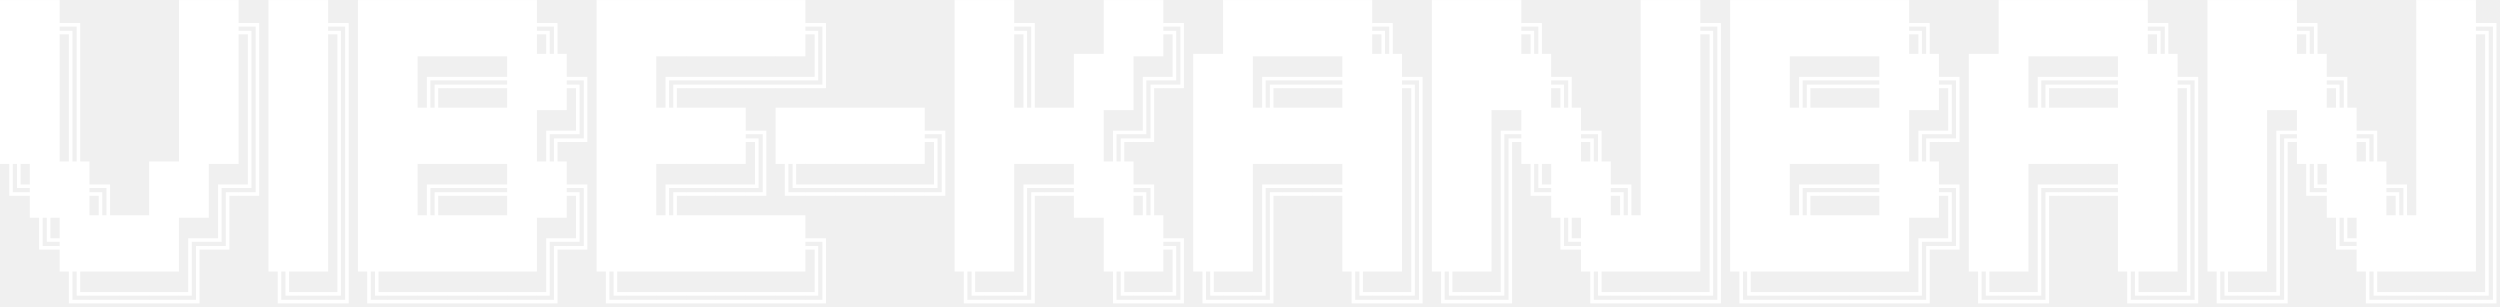
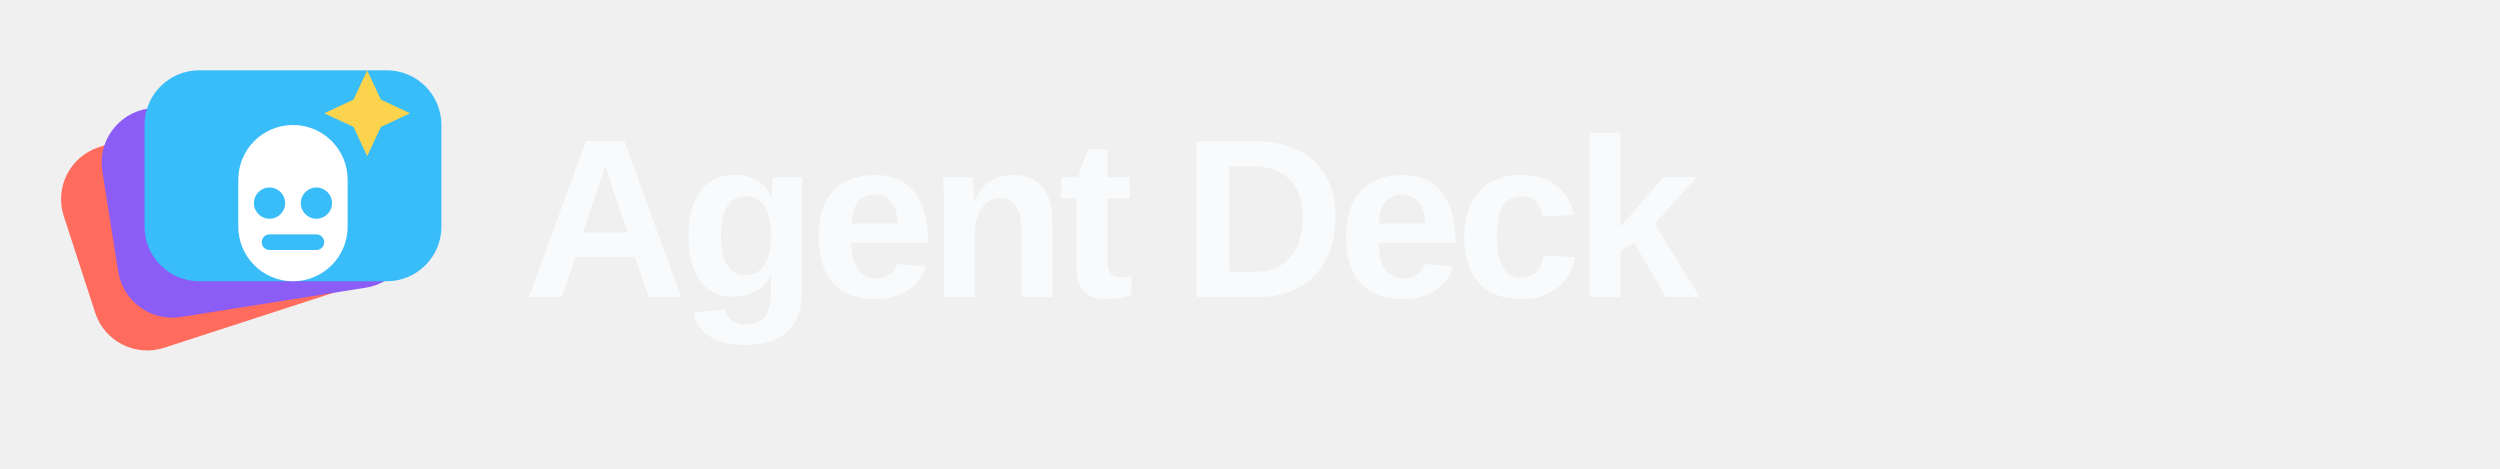
- <svg xmlns="http://www.w3.org/2000/svg" width="604" height="74" viewBox="0 0 604 74" fill="none">
-   <path d="M0 13.604V0.01H7.201V13.604H0ZM7.207 13.604V0.01H14.408V13.604H7.207ZM18.521 13.604V6.426H14.414V5.564H19.383V13.604H18.521ZM16.646 8.301H14.414V7.439H17.508V13.604H16.646V8.301ZM43.242 13.604V0.01H50.443V13.604H43.242ZM50.449 13.604V0.01H57.65V13.604H50.449ZM61.764 13.604V6.426H57.656V5.564H62.625V13.604H61.764ZM59.889 8.301H57.656V7.439H60.75V13.604H59.889V8.301ZM64.863 13.604V0.01H72.064V13.604H64.863ZM72.07 13.604V0.01H79.272V13.604H72.07ZM83.385 13.604V6.426H79.277V5.564H84.246V13.604H83.385ZM81.51 8.301H79.277V7.439H82.371V13.604H81.51V8.301ZM86.484 13.604V0.01H93.686V13.604H86.484ZM93.691 13.604V0.01H100.893V13.604H93.691ZM100.898 13.604V0.01H108.1V13.604H100.898ZM108.105 13.604V0.01H115.307V13.604H108.105ZM115.312 13.604V0.01H122.514V13.604H115.312ZM122.52 13.604V0.01H129.721V13.604H122.52ZM133.834 13.604V6.426H129.727V5.564H134.695V13.604H133.834ZM131.959 8.301H129.727V7.439H132.82V13.604H131.959V8.301ZM144.141 13.604V0.01H151.342V13.604H144.141ZM151.348 13.604V0.01H158.549V13.604H151.348ZM158.555 13.604V0.01H165.756V13.604H158.555ZM165.762 13.604V0.01H172.963V13.604H165.762ZM172.969 13.604V0.01H180.17V13.604H172.969ZM180.176 13.604V0.01H187.377V13.604H180.176ZM187.383 13.604V0.01H194.584V13.604H187.383ZM198.697 13.604V6.426H194.59V5.564H199.559V13.604H198.697ZM196.822 8.301H194.59V7.439H197.684V13.604H196.822V8.301ZM230.625 13.604V0.01H237.826V13.604H230.625ZM237.832 13.604V0.01H245.033V13.604H237.832ZM249.146 13.604V6.426H245.039V5.564H250.008V13.604H249.146ZM247.271 8.301H245.039V7.439H248.133V13.604H247.271V8.301ZM266.66 13.604V0.01H273.861V13.604H266.66ZM273.867 13.604V0.01H281.068V13.604H273.867ZM285.182 13.604V6.426H281.074V5.564H286.043V13.604H285.182ZM283.307 8.301H281.074V7.439H284.168V13.604H283.307V8.301ZM295.488 13.604V0.01H302.689V13.604H295.488ZM302.695 13.604V0.01H309.896V13.604H302.695ZM309.902 13.604V0.01H317.104V13.604H309.902ZM317.109 13.604V0.01H324.311V13.604H317.109ZM324.316 13.604V0.01H331.518V13.604H324.316ZM335.631 13.604V6.426H331.523V5.564H336.492V13.604H335.631ZM333.756 8.301H331.523V7.439H334.617V13.604H333.756V8.301ZM345.938 13.604V0.01H353.139V13.604H345.938ZM353.145 13.604V0.01H360.346V13.604H353.145ZM360.352 13.604V0.01H367.553V13.604H360.352ZM371.666 13.604V6.426H367.559V5.564H372.527V13.604H371.666ZM369.791 8.301H367.559V7.439H370.652V13.604H369.791V8.301ZM396.387 13.604V0.01H403.588V13.604H396.387ZM403.594 13.604V0.01H410.795V13.604H403.594ZM414.908 13.604V6.426H410.801V5.564H415.77V13.604H414.908ZM413.033 8.301H410.801V7.439H413.895V13.604H413.033V8.301ZM418.008 13.604V0.01H425.209V13.604H418.008ZM425.215 13.604V0.01H432.416V13.604H425.215ZM432.422 13.604V0.01H439.623V13.604H432.422ZM439.629 13.604V0.01H446.83V13.604H439.629ZM446.836 13.604V0.01H454.037V13.604H446.836ZM454.043 13.604V0.01H461.244V13.604H454.043ZM465.357 13.604V6.426H461.25V5.564H466.219V13.604H465.357ZM463.482 8.301H461.25V7.439H464.344V13.604H463.482V8.301ZM482.871 13.604V0.01H490.072V13.604H482.871ZM490.078 13.604V0.01H497.279V13.604H490.078ZM497.285 13.604V0.01H504.486V13.604H497.285ZM504.492 13.604V0.01H511.693V13.604H504.492ZM511.699 13.604V0.01H518.9V13.604H511.699ZM523.014 13.604V6.426H518.906V5.564H523.875V13.604H523.014ZM521.139 8.301H518.906V7.439H522V13.604H521.139V8.301ZM533.32 13.604V0.01H540.521V13.604H533.32ZM540.527 13.604V0.01H547.729V13.604H540.527ZM547.734 13.604V0.01H554.936V13.604H547.734ZM559.049 13.604V6.426H554.941V5.564H559.91V13.604H559.049ZM557.174 8.301H554.941V7.439H558.035V13.604H557.174V8.301ZM583.77 13.604V0.01H590.971V13.604H583.77ZM590.977 13.604V0.01H598.178V13.604H590.977ZM602.291 13.604V6.426H598.184V5.564H603.152V13.604H602.291ZM600.416 8.301H598.184V7.439H601.277V13.604H600.416V8.301ZM0 26.604V13.01H7.201V26.604H0ZM7.207 26.604V13.01H14.408V26.604H7.207ZM18.521 26.604V13.01H19.383V26.604H18.521ZM16.646 26.604V13.01H17.508V26.604H16.646ZM43.242 26.604V13.01H50.443V26.604H43.242ZM50.449 26.604V13.01H57.65V26.604H50.449ZM61.764 26.604V13.01H62.625V26.604H61.764ZM59.889 26.604V13.01H60.75V26.604H59.889ZM64.863 26.604V13.01H72.064V26.604H64.863ZM72.07 26.604V13.01H79.272V26.604H72.07ZM83.385 26.604V13.01H84.246V26.604H83.385ZM81.51 26.604V13.01H82.371V26.604H81.51ZM86.484 26.604V13.01H93.686V26.604H86.484ZM93.691 26.604V13.01H100.893V26.604H93.691ZM103.992 26.604H103.131V18.564H108.1V19.426H103.992V26.604ZM105.867 21.301V26.604H105.006V20.439H108.1V21.301H105.867ZM115.307 19.426H108.105V18.564H115.307V19.426ZM115.307 21.301H108.105V20.439H115.307V21.301ZM122.514 19.426H115.312V18.564H122.514V19.426ZM122.514 21.301H115.312V20.439H122.514V21.301ZM122.52 26.604V13.01H129.721V26.604H122.52ZM129.727 26.604V13.01H136.928V26.604H129.727ZM141.041 26.604V19.426H136.934V18.564H141.902V26.604H141.041ZM139.166 21.301H136.934V20.439H140.027V26.604H139.166V21.301ZM144.141 26.604V13.01H151.342V26.604H144.141ZM151.348 26.604V13.01H158.549V26.604H151.348ZM161.648 26.604H160.787V18.564H165.756V19.426H161.648V26.604ZM163.523 21.301V26.604H162.662V20.439H165.756V21.301H163.523ZM172.963 19.426H165.762V18.564H172.963V19.426ZM172.963 21.301H165.762V20.439H172.963V21.301ZM180.17 19.426H172.969V18.564H180.17V19.426ZM180.17 21.301H172.969V20.439H180.17V21.301ZM187.377 19.426H180.176V18.564H187.377V19.426ZM187.377 21.301H180.176V20.439H187.377V21.301ZM194.584 19.426H187.383V18.564H194.584V19.426ZM194.584 21.301H187.383V20.439H194.584V21.301ZM198.697 13.01H199.559V21.301H194.59V20.439H198.697V13.01ZM196.822 18.564V13.01H197.684V19.426H194.59V18.564H196.822ZM230.625 26.604V13.01H237.826V26.604H230.625ZM237.832 26.604V13.01H245.033V26.604H237.832ZM249.146 26.604V13.01H250.008V26.604H249.146ZM247.271 26.604V13.01H248.133V26.604H247.271ZM259.453 26.604V13.01H266.654V26.604H259.453ZM266.66 26.604V13.01H273.861V26.604H266.66ZM276.961 26.604H276.1V18.564H281.068V19.426H276.961V26.604ZM278.836 21.301V26.604H277.975V20.439H281.068V21.301H278.836ZM285.182 13.01H286.043V21.301H281.074V20.439H285.182V13.01ZM283.307 18.564V13.01H284.168V19.426H281.074V18.564H283.307ZM288.281 26.604V13.01H295.482V26.604H288.281ZM295.488 26.604V13.01H302.689V26.604H295.488ZM305.789 26.604H304.928V18.564H309.896V19.426H305.789V26.604ZM307.664 21.301V26.604H306.803V20.439H309.896V21.301H307.664ZM317.104 19.426H309.902V18.564H317.104V19.426ZM317.104 21.301H309.902V20.439H317.104V21.301ZM324.311 19.426H317.109V18.564H324.311V19.426ZM324.311 21.301H317.109V20.439H324.311V21.301ZM324.316 26.604V13.01H331.518V26.604H324.316ZM331.523 26.604V13.01H338.725V26.604H331.523ZM342.838 26.604V19.426H338.73V18.564H343.699V26.604H342.838ZM340.963 21.301H338.73V20.439H341.824V26.604H340.963V21.301ZM345.938 26.604V13.01H353.139V26.604H345.938ZM353.145 26.604V13.01H360.346V26.604H353.145ZM360.352 26.604V13.01H367.553V26.604H360.352ZM367.559 26.604V13.01H374.76V26.604H367.559ZM378.873 26.604V19.426H374.766V18.564H379.734V26.604H378.873ZM376.998 21.301H374.766V20.439H377.859V26.604H376.998V21.301ZM396.387 26.604V13.01H403.588V26.604H396.387ZM403.594 26.604V13.01H410.795V26.604H403.594ZM414.908 26.604V13.01H415.77V26.604H414.908ZM413.033 26.604V13.01H413.895V26.604H413.033ZM418.008 26.604V13.01H425.209V26.604H418.008ZM425.215 26.604V13.01H432.416V26.604H425.215ZM435.516 26.604H434.654V18.564H439.623V19.426H435.516V26.604ZM437.391 21.301V26.604H436.529V20.439H439.623V21.301H437.391ZM446.83 19.426H439.629V18.564H446.83V19.426ZM446.83 21.301H439.629V20.439H446.83V21.301ZM454.037 19.426H446.836V18.564H454.037V19.426ZM454.037 21.301H446.836V20.439H454.037V21.301ZM454.043 26.604V13.01H461.244V26.604H454.043ZM461.25 26.604V13.01H468.451V26.604H461.25ZM472.564 26.604V19.426H468.457V18.564H473.426V26.604H472.564ZM470.689 21.301H468.457V20.439H471.551V26.604H470.689V21.301ZM475.664 26.604V13.01H482.865V26.604H475.664ZM482.871 26.604V13.01H490.072V26.604H482.871ZM493.172 26.604H492.311V18.564H497.279V19.426H493.172V26.604ZM495.047 21.301V26.604H494.186V20.439H497.279V21.301H495.047ZM504.486 19.426H497.285V18.564H504.486V19.426ZM504.486 21.301H497.285V20.439H504.486V21.301ZM511.693 19.426H504.492V18.564H511.693V19.426ZM511.693 21.301H504.492V20.439H511.693V21.301ZM511.699 26.604V13.01H518.9V26.604H511.699ZM518.906 26.604V13.01H526.107V26.604H518.906ZM530.221 26.604V19.426H526.113V18.564H531.082V26.604H530.221ZM528.346 21.301H526.113V20.439H529.207V26.604H528.346V21.301ZM533.32 26.604V13.01H540.521V26.604H533.32ZM540.527 26.604V13.01H547.729V26.604H540.527ZM547.734 26.604V13.01H554.936V26.604H547.734ZM554.941 26.604V13.01H562.143V26.604H554.941ZM566.256 26.604V19.426H562.148V18.564H567.117V26.604H566.256ZM564.381 21.301H562.148V20.439H565.242V26.604H564.381V21.301ZM583.77 26.604V13.01H590.971V26.604H583.77ZM590.977 26.604V13.01H598.178V26.604H590.977ZM602.291 26.604V13.01H603.152V26.604H602.291ZM600.416 26.604V13.01H601.277V26.604H600.416ZM0 39.603V26.01H7.201V39.603H0ZM7.207 39.603V26.01H14.408V39.603H7.207ZM18.521 39.603V26.01H19.383V39.603H18.521ZM16.646 39.603V26.01H17.508V39.603H16.646ZM43.242 39.603V26.01H50.443V39.603H43.242ZM50.449 39.603V26.01H57.65V39.603H50.449ZM61.764 39.603V26.01H62.625V39.603H61.764ZM59.889 39.603V26.01H60.75V39.603H59.889ZM64.863 39.603V26.01H72.064V39.603H64.863ZM72.07 39.603V26.01H79.272V39.603H72.07ZM83.385 39.603V26.01H84.246V39.603H83.385ZM81.51 39.603V26.01H82.371V39.603H81.51ZM86.484 39.603V26.01H93.686V39.603H86.484ZM93.691 39.603V26.01H100.893V39.603H93.691ZM100.898 39.603V26.01H108.1V39.603H100.898ZM108.105 39.603V26.01H115.307V39.603H108.105ZM115.312 39.603V26.01H122.514V39.603H115.312ZM122.52 39.603V26.01H129.721V39.603H122.52ZM132.82 39.603H131.959V31.564H136.928V32.426H132.82V39.603ZM134.695 34.301V39.603H133.834V33.44H136.928V34.301H134.695ZM141.041 26.01H141.902V34.301H136.934V33.44H141.041V26.01ZM139.166 31.564V26.01H140.027V32.426H136.934V31.564H139.166ZM144.141 39.603V26.01H151.342V39.603H144.141ZM151.348 39.603V26.01H158.549V39.603H151.348ZM158.555 39.603V26.01H165.756V39.603H158.555ZM165.762 39.603V26.01H172.963V39.603H165.762ZM172.969 39.603V26.01H180.17V39.603H172.969ZM184.283 39.603V32.426H180.176V31.564H185.145V39.603H184.283ZM182.408 34.301H180.176V33.44H183.27V39.603H182.408V34.301ZM187.383 39.603V26.01H194.584V39.603H187.383ZM194.59 39.603V26.01H201.791V39.603H194.59ZM201.797 39.603V26.01H208.998V39.603H201.797ZM209.004 39.603V26.01H216.205V39.603H209.004ZM216.211 39.603V26.01H223.412V39.603H216.211ZM227.525 39.603V32.426H223.418V31.564H228.387V39.603H227.525ZM225.65 34.301H223.418V33.44H226.512V39.603H225.65V34.301ZM230.625 39.603V26.01H237.826V39.603H230.625ZM237.832 39.603V26.01H245.033V39.603H237.832ZM245.039 39.603V26.01H252.24V39.603H245.039ZM252.246 39.603V26.01H259.447V39.603H252.246ZM259.453 39.603V26.01H266.654V39.603H259.453ZM269.754 39.603H268.893V31.564H273.861V32.426H269.754V39.603ZM271.629 34.301V39.603H270.768V33.44H273.861V34.301H271.629ZM277.975 26.01H278.836V34.301H273.867V33.44H277.975V26.01ZM276.1 31.564V26.01H276.961V32.426H273.867V31.564H276.1ZM288.281 39.603V26.01H295.482V39.603H288.281ZM295.488 39.603V26.01H302.689V39.603H295.488ZM302.695 39.603V26.01H309.896V39.603H302.695ZM309.902 39.603V26.01H317.104V39.603H309.902ZM317.109 39.603V26.01H324.311V39.603H317.109ZM324.316 39.603V26.01H331.518V39.603H324.316ZM331.523 39.603V26.01H338.725V39.603H331.523ZM342.838 39.603V26.01H343.699V39.603H342.838ZM340.963 39.603V26.01H341.824V39.603H340.963ZM345.938 39.603V26.01H353.139V39.603H345.938ZM353.145 39.603V26.01H360.346V39.603H353.145ZM363.445 39.603H362.584V31.564H367.553V32.426H363.445V39.603ZM365.32 34.301V39.603H364.459V33.44H367.553V34.301H365.32ZM367.559 39.603V26.01H374.76V39.603H367.559ZM374.766 39.603V26.01H381.967V39.603H374.766ZM386.08 39.603V32.426H381.973V31.564H386.941V39.603H386.08ZM384.205 34.301H381.973V33.44H385.066V39.603H384.205V34.301ZM396.387 39.603V26.01H403.588V39.603H396.387ZM403.594 39.603V26.01H410.795V39.603H403.594ZM414.908 39.603V26.01H415.77V39.603H414.908ZM413.033 39.603V26.01H413.895V39.603H413.033ZM418.008 39.603V26.01H425.209V39.603H418.008ZM425.215 39.603V26.01H432.416V39.603H425.215ZM432.422 39.603V26.01H439.623V39.603H432.422ZM439.629 39.603V26.01H446.83V39.603H439.629ZM446.836 39.603V26.01H454.037V39.603H446.836ZM454.043 39.603V26.01H461.244V39.603H454.043ZM464.344 39.603H463.482V31.564H468.451V32.426H464.344V39.603ZM466.219 34.301V39.603H465.357V33.44H468.451V34.301H466.219ZM472.564 26.01H473.426V34.301H468.457V33.44H472.564V26.01ZM470.689 31.564V26.01H471.551V32.426H468.457V31.564H470.689ZM475.664 39.603V26.01H482.865V39.603H475.664ZM482.871 39.603V26.01H490.072V39.603H482.871ZM490.078 39.603V26.01H497.279V39.603H490.078ZM497.285 39.603V26.01H504.486V39.603H497.285ZM504.492 39.603V26.01H511.693V39.603H504.492ZM511.699 39.603V26.01H518.9V39.603H511.699ZM518.906 39.603V26.01H526.107V39.603H518.906ZM530.221 39.603V26.01H531.082V39.603H530.221ZM528.346 39.603V26.01H529.207V39.603H528.346ZM533.32 39.603V26.01H540.521V39.603H533.32ZM540.527 39.603V26.01H547.729V39.603H540.527ZM550.828 39.603H549.967V31.564H554.936V32.426H550.828V39.603ZM552.703 34.301V39.603H551.842V33.44H554.936V34.301H552.703ZM554.941 39.603V26.01H562.143V39.603H554.941ZM562.148 39.603V26.01H569.35V39.603H562.148ZM573.463 39.603V32.426H569.355V31.564H574.324V39.603H573.463ZM571.588 34.301H569.355V33.44H572.449V39.603H571.588V34.301ZM583.77 39.603V26.01H590.971V39.603H583.77ZM590.977 39.603V26.01H598.178V39.603H590.977ZM602.291 39.603V26.01H603.152V39.603H602.291ZM600.416 39.603V26.01H601.277V39.603H600.416ZM3.094 39.01V46.44H7.201V47.301H2.232V39.01H3.094ZM4.969 44.565H7.201V45.426H4.107V39.01H4.969V44.565ZM7.207 52.603V39.01H14.408V52.603H7.207ZM14.414 52.603V39.01H21.615V52.603H14.414ZM25.729 52.603V45.426H21.621V44.565H26.59V52.603H25.729ZM23.854 47.301H21.621V46.44H24.715V52.603H23.854V47.301ZM36.035 52.603V39.01H43.236V52.603H36.035ZM43.242 52.603V39.01H50.443V52.603H43.242ZM53.543 52.603H52.682V44.565H57.65V45.426H53.543V52.603ZM55.418 47.301V52.603H54.557V46.44H57.65V47.301H55.418ZM61.764 39.01H62.625V47.301H57.656V46.44H61.764V39.01ZM59.889 44.565V39.01H60.75V45.426H57.656V44.565H59.889ZM64.863 52.603V39.01H72.064V52.603H64.863ZM72.07 52.603V39.01H79.272V52.603H72.07ZM83.385 52.603V39.01H84.246V52.603H83.385ZM81.51 52.603V39.01H82.371V52.603H81.51ZM86.484 52.603V39.01H93.686V52.603H86.484ZM93.691 52.603V39.01H100.893V52.603H93.691ZM103.992 52.603H103.131V44.565H108.1V45.426H103.992V52.603ZM105.867 47.301V52.603H105.006V46.44H108.1V47.301H105.867ZM115.307 45.426H108.105V44.565H115.307V45.426ZM115.307 47.301H108.105V46.44H115.307V47.301ZM122.514 45.426H115.312V44.565H122.514V45.426ZM122.514 47.301H115.312V46.44H122.514V47.301ZM122.52 52.603V39.01H129.721V52.603H122.52ZM129.727 52.603V39.01H136.928V52.603H129.727ZM141.041 52.603V45.426H136.934V44.565H141.902V52.603H141.041ZM139.166 47.301H136.934V46.44H140.027V52.603H139.166V47.301ZM144.141 52.603V39.01H151.342V52.603H144.141ZM151.348 52.603V39.01H158.549V52.603H151.348ZM161.648 52.603H160.787V44.565H165.756V45.426H161.648V52.603ZM163.523 47.301V52.603H162.662V46.44H165.756V47.301H163.523ZM172.963 45.426H165.762V44.565H172.963V45.426ZM172.963 47.301H165.762V46.44H172.963V47.301ZM180.17 45.426H172.969V44.565H180.17V45.426ZM180.17 47.301H172.969V46.44H180.17V47.301ZM184.283 39.01H185.145V47.301H180.176V46.44H184.283V39.01ZM182.408 44.565V39.01H183.27V45.426H180.176V44.565H182.408ZM190.477 39.01V46.44H194.584V47.301H189.615V39.01H190.477ZM192.352 44.565H194.584V45.426H191.49V39.01H192.352V44.565ZM201.791 45.426H194.59V44.565H201.791V45.426ZM201.791 47.301H194.59V46.44H201.791V47.301ZM208.998 45.426H201.797V44.565H208.998V45.426ZM208.998 47.301H201.797V46.44H208.998V47.301ZM216.205 45.426H209.004V44.565H216.205V45.426ZM216.205 47.301H209.004V46.44H216.205V47.301ZM223.412 45.426H216.211V44.565H223.412V45.426ZM223.412 47.301H216.211V46.44H223.412V47.301ZM227.525 39.01H228.387V47.301H223.418V46.44H227.525V39.01ZM225.65 44.565V39.01H226.512V45.426H223.418V44.565H225.65ZM230.625 52.603V39.01H237.826V52.603H230.625ZM237.832 52.603V39.01H245.033V52.603H237.832ZM248.133 52.603H247.271V44.565H252.24V45.426H248.133V52.603ZM250.008 47.301V52.603H249.146V46.44H252.24V47.301H250.008ZM259.447 45.426H252.246V44.565H259.447V45.426ZM259.447 47.301H252.246V46.44H259.447V47.301ZM259.453 52.603V39.01H266.654V52.603H259.453ZM266.66 52.603V39.01H273.861V52.603H266.66ZM277.975 52.603V45.426H273.867V44.565H278.836V52.603H277.975ZM276.1 47.301H273.867V46.44H276.961V52.603H276.1V47.301ZM288.281 52.603V39.01H295.482V52.603H288.281ZM295.488 52.603V39.01H302.689V52.603H295.488ZM305.789 52.603H304.928V44.565H309.896V45.426H305.789V52.603ZM307.664 47.301V52.603H306.803V46.44H309.896V47.301H307.664ZM317.104 45.426H309.902V44.565H317.104V45.426ZM317.104 47.301H309.902V46.44H317.104V47.301ZM324.311 45.426H317.109V44.565H324.311V45.426ZM324.311 47.301H317.109V46.44H324.311V47.301ZM324.316 52.603V39.01H331.518V52.603H324.316ZM331.523 52.603V39.01H338.725V52.603H331.523ZM342.838 52.603V39.01H343.699V52.603H342.838ZM340.963 52.603V39.01H341.824V52.603H340.963ZM345.938 52.603V39.01H353.139V52.603H345.938ZM353.145 52.603V39.01H360.346V52.603H353.145ZM364.459 52.603V39.01H365.32V52.603H364.459ZM362.584 52.603V39.01H363.445V52.603H362.584ZM370.652 39.01V46.44H374.76V47.301H369.791V39.01H370.652ZM372.527 44.565H374.76V45.426H371.666V39.01H372.527V44.565ZM374.766 52.603V39.01H381.967V52.603H374.766ZM381.973 52.603V39.01H389.174V52.603H381.973ZM393.287 52.603V45.426H389.18V44.565H394.148V52.603H393.287ZM391.412 47.301H389.18V46.44H392.273V52.603H391.412V47.301ZM396.387 52.603V39.01H403.588V52.603H396.387ZM403.594 52.603V39.01H410.795V52.603H403.594ZM414.908 52.603V39.01H415.77V52.603H414.908ZM413.033 52.603V39.01H413.895V52.603H413.033ZM418.008 52.603V39.01H425.209V52.603H418.008ZM425.215 52.603V39.01H432.416V52.603H425.215ZM435.516 52.603H434.654V44.565H439.623V45.426H435.516V52.603ZM437.391 47.301V52.603H436.529V46.44H439.623V47.301H437.391ZM446.83 45.426H439.629V44.565H446.83V45.426ZM446.83 47.301H439.629V46.44H446.83V47.301ZM454.037 45.426H446.836V44.565H454.037V45.426ZM454.037 47.301H446.836V46.44H454.037V47.301ZM454.043 52.603V39.01H461.244V52.603H454.043ZM461.25 52.603V39.01H468.451V52.603H461.25ZM472.564 52.603V45.426H468.457V44.565H473.426V52.603H472.564ZM470.689 47.301H468.457V46.44H471.551V52.603H470.689V47.301ZM475.664 52.603V39.01H482.865V52.603H475.664ZM482.871 52.603V39.01H490.072V52.603H482.871ZM493.172 52.603H492.311V44.565H497.279V45.426H493.172V52.603ZM495.047 47.301V52.603H494.186V46.44H497.279V47.301H495.047ZM504.486 45.426H497.285V44.565H504.486V45.426ZM504.486 47.301H497.285V46.44H504.486V47.301ZM511.693 45.426H504.492V44.565H511.693V45.426ZM511.693 47.301H504.492V46.44H511.693V47.301ZM511.699 52.603V39.01H518.9V52.603H511.699ZM518.906 52.603V39.01H526.107V52.603H518.906ZM530.221 52.603V39.01H531.082V52.603H530.221ZM528.346 52.603V39.01H529.207V52.603H528.346ZM533.32 52.603V39.01H540.521V52.603H533.32ZM540.527 52.603V39.01H547.729V52.603H540.527ZM551.842 52.603V39.01H552.703V52.603H551.842ZM549.967 52.603V39.01H550.828V52.603H549.967ZM558.035 39.01V46.44H562.143V47.301H557.174V39.01H558.035ZM559.91 44.565H562.143V45.426H559.049V39.01H559.91V44.565ZM562.148 52.603V39.01H569.35V52.603H562.148ZM569.355 52.603V39.01H576.557V52.603H569.355ZM580.67 52.603V45.426H576.562V44.565H581.531V52.603H580.67ZM578.795 47.301H576.562V46.44H579.656V52.603H578.795V47.301ZM583.77 52.603V39.01H590.971V52.603H583.77ZM590.977 52.603V39.01H598.178V52.603H590.977ZM602.291 52.603V39.01H603.152V52.603H602.291ZM600.416 52.603V39.01H601.277V52.603H600.416ZM10.301 52.01V59.44H14.408V60.301H9.439V52.01H10.301ZM12.176 57.565H14.408V58.426H11.315V52.01H12.176V57.565ZM14.414 65.603V52.01H21.615V65.603H14.414ZM21.621 65.603V52.01H28.822V65.603H21.621ZM28.828 65.603V52.01H36.029V65.603H28.828ZM36.035 65.603V52.01H43.236V65.603H36.035ZM46.336 65.603H45.475V57.565H50.443V58.426H46.336V65.603ZM48.211 60.301V65.603H47.35V59.44H50.443V60.301H48.211ZM54.557 52.01H55.418V60.301H50.449V59.44H54.557V52.01ZM52.682 57.565V52.01H53.543V58.426H50.449V57.565H52.682ZM64.863 65.603V52.01H72.064V65.603H64.863ZM72.07 65.603V52.01H79.272V65.603H72.07ZM83.385 65.603V52.01H84.246V65.603H83.385ZM81.51 65.603V52.01H82.371V65.603H81.51ZM86.484 65.603V52.01H93.686V65.603H86.484ZM93.691 65.603V52.01H100.893V65.603H93.691ZM100.898 65.603V52.01H108.1V65.603H100.898ZM108.105 65.603V52.01H115.307V65.603H108.105ZM115.312 65.603V52.01H122.514V65.603H115.312ZM122.52 65.603V52.01H129.721V65.603H122.52ZM132.82 65.603H131.959V57.565H136.928V58.426H132.82V65.603ZM134.695 60.301V65.603H133.834V59.44H136.928V60.301H134.695ZM141.041 52.01H141.902V60.301H136.934V59.44H141.041V52.01ZM139.166 57.565V52.01H140.027V58.426H136.934V57.565H139.166ZM144.141 65.603V52.01H151.342V65.603H144.141ZM151.348 65.603V52.01H158.549V65.603H151.348ZM158.555 65.603V52.01H165.756V65.603H158.555ZM165.762 65.603V52.01H172.963V65.603H165.762ZM172.969 65.603V52.01H180.17V65.603H172.969ZM180.176 65.603V52.01H187.377V65.603H180.176ZM187.383 65.603V52.01H194.584V65.603H187.383ZM198.697 65.603V58.426H194.59V57.565H199.559V65.603H198.697ZM196.822 60.301H194.59V59.44H197.684V65.603H196.822V60.301ZM230.625 65.603V52.01H237.826V65.603H230.625ZM237.832 65.603V52.01H245.033V65.603H237.832ZM249.146 65.603V52.01H250.008V65.603H249.146ZM247.271 65.603V52.01H248.133V65.603H247.271ZM266.66 65.603V52.01H273.861V65.603H266.66ZM273.867 65.603V52.01H281.068V65.603H273.867ZM285.182 65.603V58.426H281.074V57.565H286.043V65.603H285.182ZM283.307 60.301H281.074V59.44H284.168V65.603H283.307V60.301ZM288.281 65.603V52.01H295.482V65.603H288.281ZM295.488 65.603V52.01H302.689V65.603H295.488ZM306.803 65.603V52.01H307.664V65.603H306.803ZM304.928 65.603V52.01H305.789V65.603H304.928ZM324.316 65.603V52.01H331.518V65.603H324.316ZM331.523 65.603V52.01H338.725V65.603H331.523ZM342.838 65.603V52.01H343.699V65.603H342.838ZM340.963 65.603V52.01H341.824V65.603H340.963ZM345.938 65.603V52.01H353.139V65.603H345.938ZM353.145 65.603V52.01H360.346V65.603H353.145ZM364.459 65.603V52.01H365.32V65.603H364.459ZM362.584 65.603V52.01H363.445V65.603H362.584ZM377.859 52.01V59.44H381.967V60.301H376.998V52.01H377.859ZM379.734 57.565H381.967V58.426H378.873V52.01H379.734V57.565ZM381.973 65.603V52.01H389.174V65.603H381.973ZM389.18 65.603V52.01H396.381V65.603H389.18ZM396.387 65.603V52.01H403.588V65.603H396.387ZM403.594 65.603V52.01H410.795V65.603H403.594ZM414.908 65.603V52.01H415.77V65.603H414.908ZM413.033 65.603V52.01H413.895V65.603H413.033ZM418.008 65.603V52.01H425.209V65.603H418.008ZM425.215 65.603V52.01H432.416V65.603H425.215ZM432.422 65.603V52.01H439.623V65.603H432.422ZM439.629 65.603V52.01H446.83V65.603H439.629ZM446.836 65.603V52.01H454.037V65.603H446.836ZM454.043 65.603V52.01H461.244V65.603H454.043ZM464.344 65.603H463.482V57.565H468.451V58.426H464.344V65.603ZM466.219 60.301V65.603H465.357V59.44H468.451V60.301H466.219ZM472.564 52.01H473.426V60.301H468.457V59.44H472.564V52.01ZM470.689 57.565V52.01H471.551V58.426H468.457V57.565H470.689ZM475.664 65.603V52.01H482.865V65.603H475.664ZM482.871 65.603V52.01H490.072V65.603H482.871ZM494.186 65.603V52.01H495.047V65.603H494.186ZM492.311 65.603V52.01H493.172V65.603H492.311ZM511.699 65.603V52.01H518.9V65.603H511.699ZM518.906 65.603V52.01H526.107V65.603H518.906ZM530.221 65.603V52.01H531.082V65.603H530.221ZM528.346 65.603V52.01H529.207V65.603H528.346ZM533.32 65.603V52.01H540.521V65.603H533.32ZM540.527 65.603V52.01H547.729V65.603H540.527ZM551.842 65.603V52.01H552.703V65.603H551.842ZM549.967 65.603V52.01H550.828V65.603H549.967ZM565.242 52.01V59.44H569.35V60.301H564.381V52.01H565.242ZM567.117 57.565H569.35V58.426H566.256V52.01H567.117V57.565ZM569.355 65.603V52.01H576.557V65.603H569.355ZM576.562 65.603V52.01H583.764V65.603H576.562ZM583.77 65.603V52.01H590.971V65.603H583.77ZM590.977 65.603V52.01H598.178V65.603H590.977ZM602.291 65.603V52.01H603.152V65.603H602.291ZM600.416 65.603V52.01H601.277V65.603H600.416ZM17.508 65.01V72.439H21.615V73.301H16.646V65.01H17.508ZM19.383 70.564H21.615V71.426H18.521V65.01H19.383V70.564ZM28.822 71.426H21.621V70.564H28.822V71.426ZM28.822 73.301H21.621V72.439H28.822V73.301ZM36.029 71.426H28.828V70.564H36.029V71.426ZM36.029 73.301H28.828V72.439H36.029V73.301ZM43.236 71.426H36.035V70.564H43.236V71.426ZM43.236 73.301H36.035V72.439H43.236V73.301ZM47.35 65.01H48.211V73.301H43.242V72.439H47.35V65.01ZM45.475 70.564V65.01H46.336V71.426H43.242V70.564H45.475ZM67.957 65.01V72.439H72.064V73.301H67.096V65.01H67.957ZM69.832 70.564H72.064V71.426H68.971V65.01H69.832V70.564ZM79.272 71.426H72.07V70.564H79.272V71.426ZM79.272 73.301H72.07V72.439H79.272V73.301ZM83.385 65.01H84.246V73.301H79.277V72.439H83.385V65.01ZM81.51 70.564V65.01H82.371V71.426H79.277V70.564H81.51ZM89.578 65.01V72.439H93.686V73.301H88.717V65.01H89.578ZM91.453 70.564H93.686V71.426H90.592V65.01H91.453V70.564ZM100.893 71.426H93.691V70.564H100.893V71.426ZM100.893 73.301H93.691V72.439H100.893V73.301ZM108.1 71.426H100.898V70.564H108.1V71.426ZM108.1 73.301H100.898V72.439H108.1V73.301ZM115.307 71.426H108.105V70.564H115.307V71.426ZM115.307 73.301H108.105V72.439H115.307V73.301ZM122.514 71.426H115.312V70.564H122.514V71.426ZM122.514 73.301H115.312V72.439H122.514V73.301ZM129.721 71.426H122.52V70.564H129.721V71.426ZM129.721 73.301H122.52V72.439H129.721V73.301ZM133.834 65.01H134.695V73.301H129.727V72.439H133.834V65.01ZM131.959 70.564V65.01H132.82V71.426H129.727V70.564H131.959ZM147.234 65.01V72.439H151.342V73.301H146.373V65.01H147.234ZM149.109 70.564H151.342V71.426H148.248V65.01H149.109V70.564ZM158.549 71.426H151.348V70.564H158.549V71.426ZM158.549 73.301H151.348V72.439H158.549V73.301ZM165.756 71.426H158.555V70.564H165.756V71.426ZM165.756 73.301H158.555V72.439H165.756V73.301ZM172.963 71.426H165.762V70.564H172.963V71.426ZM172.963 73.301H165.762V72.439H172.963V73.301ZM180.17 71.426H172.969V70.564H180.17V71.426ZM180.17 73.301H172.969V72.439H180.17V73.301ZM187.377 71.426H180.176V70.564H187.377V71.426ZM187.377 73.301H180.176V72.439H187.377V73.301ZM194.584 71.426H187.383V70.564H194.584V71.426ZM194.584 73.301H187.383V72.439H194.584V73.301ZM198.697 65.01H199.559V73.301H194.59V72.439H198.697V65.01ZM196.822 70.564V65.01H197.684V71.426H194.59V70.564H196.822ZM233.719 65.01V72.439H237.826V73.301H232.857V65.01H233.719ZM235.594 70.564H237.826V71.426H234.732V65.01H235.594V70.564ZM245.033 71.426H237.832V70.564H245.033V71.426ZM245.033 73.301H237.832V72.439H245.033V73.301ZM249.146 65.01H250.008V73.301H245.039V72.439H249.146V65.01ZM247.271 70.564V65.01H248.133V71.426H245.039V70.564H247.271ZM269.754 65.01V72.439H273.861V73.301H268.893V65.01H269.754ZM271.629 70.564H273.861V71.426H270.768V65.01H271.629V70.564ZM281.068 71.426H273.867V70.564H281.068V71.426ZM281.068 73.301H273.867V72.439H281.068V73.301ZM285.182 65.01H286.043V73.301H281.074V72.439H285.182V65.01ZM283.307 70.564V65.01H284.168V71.426H281.074V70.564H283.307ZM291.375 65.01V72.439H295.482V73.301H290.514V65.01H291.375ZM293.25 70.564H295.482V71.426H292.389V65.01H293.25V70.564ZM302.689 71.426H295.488V70.564H302.689V71.426ZM302.689 73.301H295.488V72.439H302.689V73.301ZM306.803 65.01H307.664V73.301H302.695V72.439H306.803V65.01ZM304.928 70.564V65.01H305.789V71.426H302.695V70.564H304.928ZM327.41 65.01V72.439H331.518V73.301H326.549V65.01H327.41ZM329.285 70.564H331.518V71.426H328.424V65.01H329.285V70.564ZM338.725 71.426H331.523V70.564H338.725V71.426ZM338.725 73.301H331.523V72.439H338.725V73.301ZM342.838 65.01H343.699V73.301H338.73V72.439H342.838V65.01ZM340.963 70.564V65.01H341.824V71.426H338.73V70.564H340.963ZM349.031 65.01V72.439H353.139V73.301H348.17V65.01H349.031ZM350.906 70.564H353.139V71.426H350.045V65.01H350.906V70.564ZM360.346 71.426H353.145V70.564H360.346V71.426ZM360.346 73.301H353.145V72.439H360.346V73.301ZM364.459 65.01H365.32V73.301H360.352V72.439H364.459V65.01ZM362.584 70.564V65.01H363.445V71.426H360.352V70.564H362.584ZM385.066 65.01V72.439H389.174V73.301H384.205V65.01H385.066ZM386.941 70.564H389.174V71.426H386.08V65.01H386.941V70.564ZM396.381 71.426H389.18V70.564H396.381V71.426ZM396.381 73.301H389.18V72.439H396.381V73.301ZM403.588 71.426H396.387V70.564H403.588V71.426ZM403.588 73.301H396.387V72.439H403.588V73.301ZM410.795 71.426H403.594V70.564H410.795V71.426ZM410.795 73.301H403.594V72.439H410.795V73.301ZM414.908 65.01H415.77V73.301H410.801V72.439H414.908V65.01ZM413.033 70.564V65.01H413.895V71.426H410.801V70.564H413.033ZM421.102 65.01V72.439H425.209V73.301H420.24V65.01H421.102ZM422.977 70.564H425.209V71.426H422.115V65.01H422.977V70.564ZM432.416 71.426H425.215V70.564H432.416V71.426ZM432.416 73.301H425.215V72.439H432.416V73.301ZM439.623 71.426H432.422V70.564H439.623V71.426ZM439.623 73.301H432.422V72.439H439.623V73.301ZM446.83 71.426H439.629V70.564H446.83V71.426ZM446.83 73.301H439.629V72.439H446.83V73.301ZM454.037 71.426H446.836V70.564H454.037V71.426ZM454.037 73.301H446.836V72.439H454.037V73.301ZM461.244 71.426H454.043V70.564H461.244V71.426ZM461.244 73.301H454.043V72.439H461.244V73.301ZM465.357 65.01H466.219V73.301H461.25V72.439H465.357V65.01ZM463.482 70.564V65.01H464.344V71.426H461.25V70.564H463.482ZM478.758 65.01V72.439H482.865V73.301H477.896V65.01H478.758ZM480.633 70.564H482.865V71.426H479.771V65.01H480.633V70.564ZM490.072 71.426H482.871V70.564H490.072V71.426ZM490.072 73.301H482.871V72.439H490.072V73.301ZM494.186 65.01H495.047V73.301H490.078V72.439H494.186V65.01ZM492.311 70.564V65.01H493.172V71.426H490.078V70.564H492.311ZM514.793 65.01V72.439H518.9V73.301H513.932V65.01H514.793ZM516.668 70.564H518.9V71.426H515.807V65.01H516.668V70.564ZM526.107 71.426H518.906V70.564H526.107V71.426ZM526.107 73.301H518.906V72.439H526.107V73.301ZM530.221 65.01H531.082V73.301H526.113V72.439H530.221V65.01ZM528.346 70.564V65.01H529.207V71.426H526.113V70.564H528.346ZM536.414 65.01V72.439H540.521V73.301H535.553V65.01H536.414ZM538.289 70.564H540.521V71.426H537.428V65.01H538.289V70.564ZM547.729 71.426H540.527V70.564H547.729V71.426ZM547.729 73.301H540.527V72.439H547.729V73.301ZM551.842 65.01H552.703V73.301H547.734V72.439H551.842V65.01ZM549.967 70.564V65.01H550.828V71.426H547.734V70.564H549.967ZM572.449 65.01V72.439H576.557V73.301H571.588V65.01H572.449ZM574.324 70.564H576.557V71.426H573.463V65.01H574.324V70.564ZM583.764 71.426H576.562V70.564H583.764V71.426ZM583.764 73.301H576.562V72.439H583.764V73.301ZM590.971 71.426H583.77V70.564H590.971V71.426ZM590.971 73.301H583.77V72.439H590.971V73.301ZM598.178 71.426H590.977V70.564H598.178V71.426ZM598.178 73.301H590.977V72.439H598.178V73.301ZM602.291 65.01H603.152V73.301H598.184V72.439H602.291V65.01ZM600.416 70.564V65.01H601.277V71.426H598.184V70.564H600.416Z" fill="white" />
+ <svg xmlns="http://www.w3.org/2000/svg" width="640" height="120" viewBox="0 0 640 120" fill="none" role="img" aria-labelledby="title desc">
+   <rect x="12" y="42" width="76" height="54" rx="14" transform="rotate(-18 12 42)" fill="#FF6B5D" />
+   <rect x="24" y="30" width="76" height="54" rx="14" transform="rotate(-9 24 30)" fill="#8B5CF6" />
+   <rect x="37" y="18" width="76" height="54" rx="14" fill="#38BDF8" />
+   <path d="M61 46C61 38.268 67.268 32 75 32C82.732 32 89 38.268 89 46V58C89 65.732 82.732 72 75 72C67.268 72 61 65.732 61 58V46Z" fill="white" />
+   <circle cx="69" cy="52" r="4" fill="#38BDF8" />
+   <circle cx="81" cy="52" r="4" fill="#38BDF8" />
+   <path d="M69 62H81" stroke="#38BDF8" stroke-width="4" stroke-linecap="round" />
+   <path d="M94 18L97.5 25.5L105 29L97.5 32.5L94 40L90.5 32.5L83 29L90.5 25.5L94 18Z" fill="#FCD34D" />
+   <text x="134" y="76" fill="#F8FAFC" font-family="Arial, Helvetica, sans-serif" font-size="58" font-weight="700" letter-spacing="-2">Agent Deck</text>
</svg>
